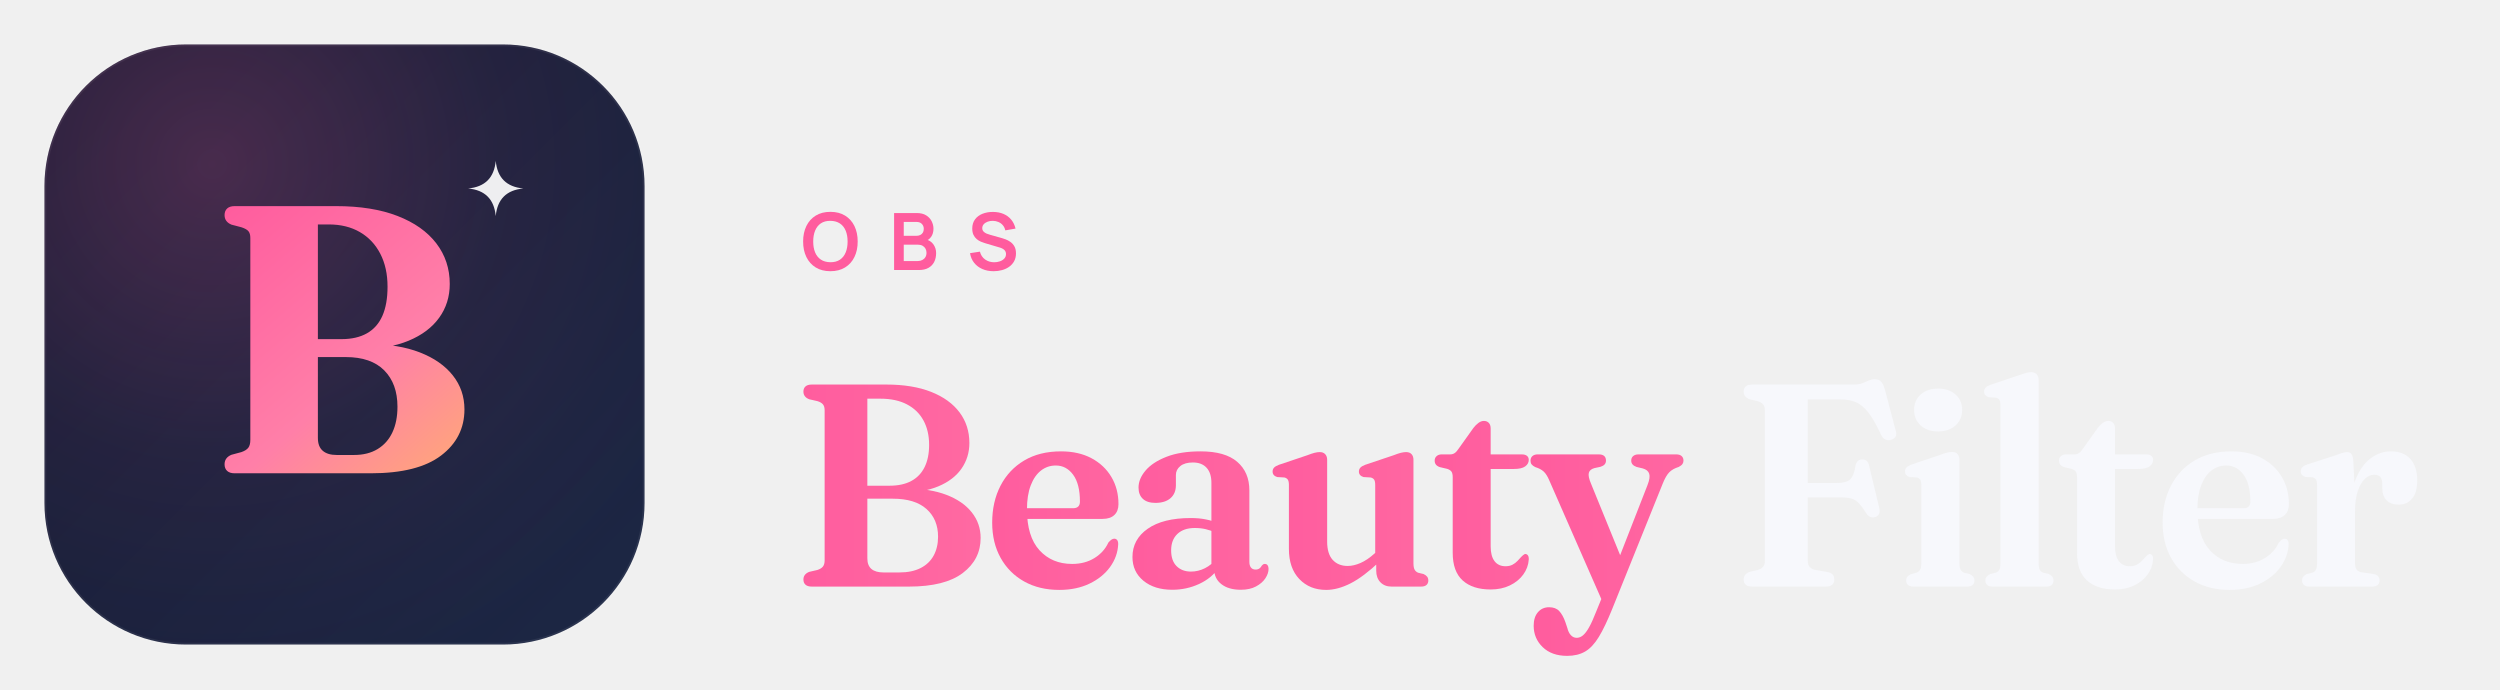
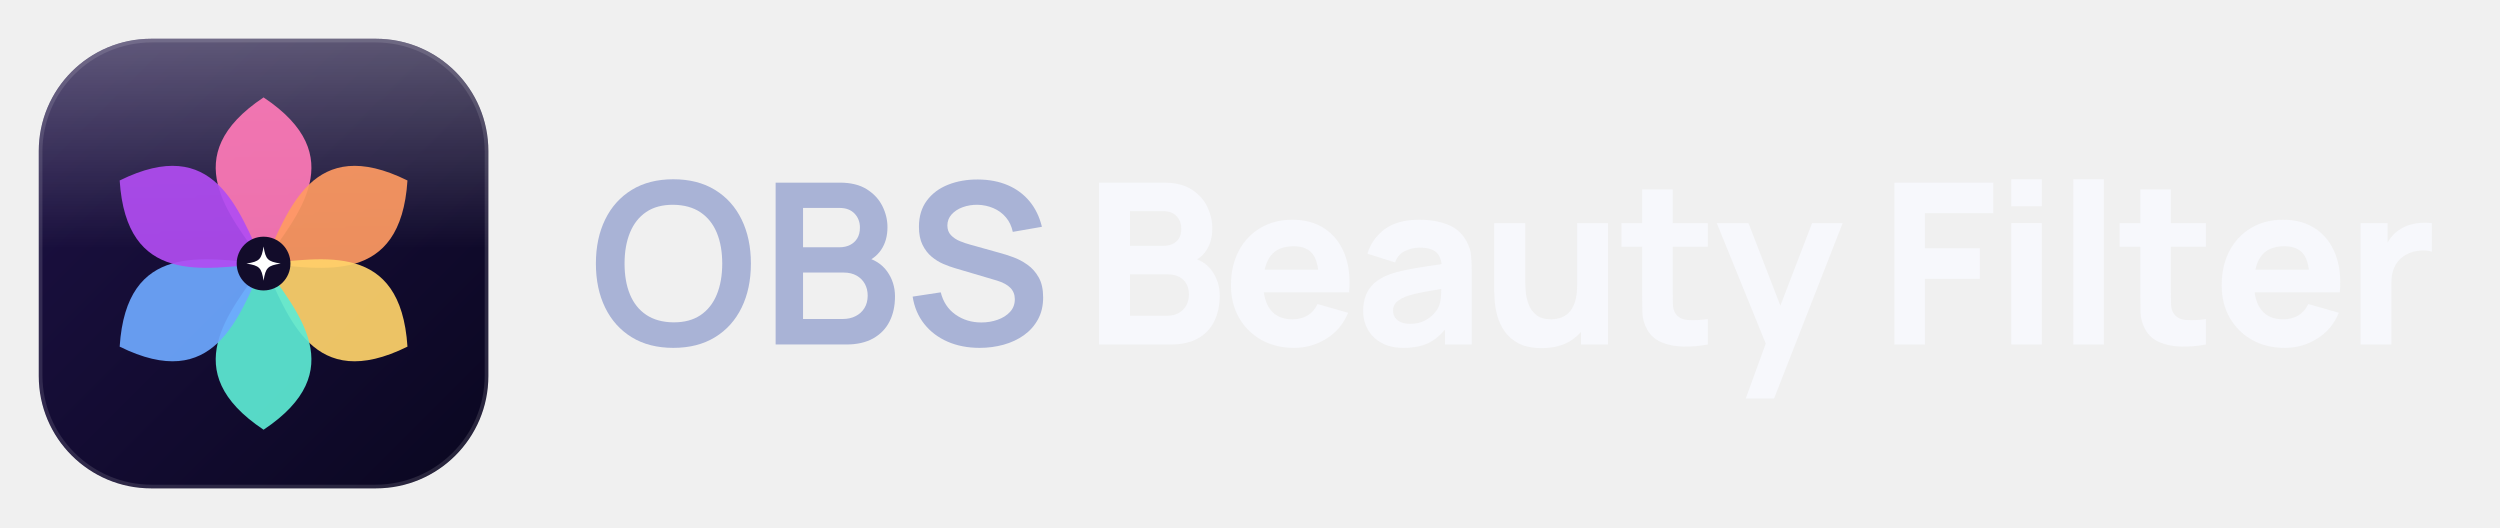
- <svg xmlns="http://www.w3.org/2000/svg" width="537" height="148" viewBox="0 0 537 148" role="img" aria-label="OBS Beauty Filter">
+ <svg xmlns="http://www.w3.org/2000/svg" width="645" height="136" viewBox="0 0 645 136" role="img" aria-label="OBS Beauty Filter">
  <defs>
    <linearGradient id="tile" x1="0" y1="0" x2="1" y2="1">
-       <stop offset="0" stop-color="#121A31" />
-       <stop offset="1" stop-color="#1D2745" />
+       <stop offset="0" stop-color="#1D1145" />
+       <stop offset="1" stop-color="#0A0720" />
    </linearGradient>
-     <radialGradient id="tileGlow" cx="0.28" cy="0.20" r="0.9">
-       <stop offset="0" stop-color="#FF5C9E" stop-opacity="0.22" />
-       <stop offset="0.55" stop-color="#FF5C9E" stop-opacity="0.06" />
-       <stop offset="1" stop-color="#FF5C9E" stop-opacity="0" />
-     </radialGradient>
-     <linearGradient id="bgrad" gradientUnits="userSpaceOnUse" x1="120" y1="1450" x2="1450" y2="-120">
-       <stop offset="0" stop-color="#FF5C9E" />
-       <stop offset="0.55" stop-color="#FF7FA8" />
-       <stop offset="1" stop-color="#FFB36B" />
+     <linearGradient id="gloss" x1="0" y1="0" x2="0" y2="1">
+       <stop offset="0" stop-color="#FFFFFF" stop-opacity="0.30" />
+       <stop offset="1" stop-color="#FFFFFF" stop-opacity="0" />
    </linearGradient>
-     <linearGradient id="wgrad" gradientUnits="userSpaceOnUse" x1="0" y1="0" x2="6174.0" y2="0">
-       <stop offset="0" stop-color="#FF5C9E" />
-       <stop offset="0.55" stop-color="#FF7FA8" />
-       <stop offset="1" stop-color="#FFB36B" />
-     </linearGradient>
-     <radialGradient id="bgGlowA" cx="8%" cy="0%" r="78%">
-       <stop offset="0" stop-color="#FF5C9E" stop-opacity="0.26" />
-       <stop offset="0.55" stop-color="#FF5C9E" stop-opacity="0.07" />
-       <stop offset="1" stop-color="#FF5C9E" stop-opacity="0" />
-     </radialGradient>
-     <radialGradient id="bgGlowB" cx="106%" cy="112%" r="62%">
-       <stop offset="0" stop-color="#FFB36B" stop-opacity="0.20" />
-       <stop offset="0.6" stop-color="#FFB36B" stop-opacity="0.05" />
-       <stop offset="1" stop-color="#FFB36B" stop-opacity="0" />
-     </radialGradient>
-     <linearGradient id="wgradL" gradientUnits="userSpaceOnUse" x1="0" y1="0" x2="6174.0" y2="0">
-       <stop offset="0" stop-color="#E23A74" />
-       <stop offset="0.55" stop-color="#F04A80" />
-       <stop offset="1" stop-color="#FF7A4D" />
-     </linearGradient>
-     <linearGradient id="accent" x1="0" y1="0" x2="1" y2="0">
-       <stop offset="0" stop-color="#FF5C9E" />
-       <stop offset="1" stop-color="#FFB36B" />
-     </linearGradient>
+     <clipPath id="tileClip">
+       <rect x="8" y="8" width="184" height="184" rx="46" />
+     </clipPath>
  </defs>
-   <g transform="translate(8 8) scale(0.2578125)">
-     <rect x="6" y="6" width="500" height="500" rx="118" fill="url(#tile)" />
-     <rect x="6" y="6" width="500" height="500" rx="118" fill="none" stroke="#FFFFFF" stroke-opacity="0.07" stroke-width="3" />
-     <rect x="6" y="6" width="500" height="500" rx="118" fill="url(#tileGlow)" />
-     <g transform="translate(256 252) scale(1.0)">
-       <g transform="translate(-109.790 111.300) scale(0.159 -0.159)" fill="url(#bgrad)">
-         <path transform="translate(0.00 0)" d="M1319 335Q1319 186 1196.5 93.0Q1074 0 828 0H115Q89 0 75.5 12.5Q62 25 62 47Q62 82 98 97L150 111Q176 120 186.5 134.0Q197 148 197 175V1233Q197 1256 187.5 1268.0Q178 1280 151 1289L98 1303Q62 1318 62 1353Q62 1375 75.5 1387.5Q89 1400 115 1400H646Q835 1400 968.0 1348.5Q1101 1297 1171.5 1205.0Q1242 1113 1242 992Q1242 892 1186.5 815.0Q1131 738 1026.0 694.5Q921 651 770 651L820 677Q973 677 1085.0 633.5Q1197 590 1258.0 513.0Q1319 436 1319 335ZM697 609H470V703H675Q754 703 808.0 733.5Q862 764 889.0 825.0Q916 886 916 978Q916 1077 878.0 1150.5Q840 1224 771.0 1264.0Q702 1304 608 1304H551V185Q551 140 576.5 118.0Q602 96 649 96H741Q813 96 864.0 127.0Q915 158 941.5 214.5Q968 271 968 349Q968 469 899.0 539.0Q830 609 697 609Z" />
-       </g>
-       <path d="M 126.00 -149.00 Q 127.95 -127.95 149.00 -126.00 Q 127.95 -124.05 126.00 -103.00 Q 124.05 -124.05 103.00 -126.00 Q 124.05 -127.95 126.00 -149.00 Z" fill="#FFFFFF" opacity="0.92" />
+   <g transform="translate(10 10) scale(0.630435) translate(-8.0 -8.0)">
+     <rect x="8" y="8" width="184" height="184" rx="46" fill="url(#tile)" />
+     <g clip-path="url(#tileClip)">
+       <rect x="8" y="8" width="184" height="86" fill="url(#gloss)" />
    </g>
+     <rect x="8.75" y="8.75" width="182.5" height="182.5" rx="45.5" fill="none" stroke="#FFFFFF" stroke-opacity="0.12" stroke-width="1.5" />
+     <path d="M100 100 C114 80 136 56 100 32 C64 56 86 80 100 100 Z" fill="#FF7AB8" fill-opacity="0.92" transform="rotate(0 100 100)" />
+     <path d="M100 100 C114 80 136 56 100 32 C64 56 86 80 100 100 Z" fill="#FF9A62" fill-opacity="0.92" transform="rotate(60 100 100)" />
+     <path d="M100 100 C114 80 136 56 100 32 C64 56 86 80 100 100 Z" fill="#FFD36B" fill-opacity="0.92" transform="rotate(120 100 100)" />
+     <path d="M100 100 C114 80 136 56 100 32 C64 56 86 80 100 100 Z" fill="#5EEAD4" fill-opacity="0.92" transform="rotate(180 100 100)" />
+     <path d="M100 100 C114 80 136 56 100 32 C64 56 86 80 100 100 Z" fill="#6EA8FF" fill-opacity="0.92" transform="rotate(240 100 100)" />
+     <path d="M100 100 C114 80 136 56 100 32 C64 56 86 80 100 100 Z" fill="#B14CF2" fill-opacity="0.92" transform="rotate(300 100 100)" />
+     <circle cx="100" cy="100" r="11" fill="#120C2A" />
+     <path d="M100 93 C100.84 98.32 101.68 99.16 107 100 C101.68 100.84 100.84 101.68 100 107 C99.16 101.68 98.32 100.84 93 100 C98.32 99.16 99.16 98.32 100 93 Z" fill="#FFFFFF" />
  </g>
-   <g transform="translate(172.000 58.000) scale(0.0085 -0.0085)" fill="#FF5C9E">
+   <g transform="translate(152.000 88.880) scale(0.029 -0.029)" fill="#A9B3D6">
    <path transform="translate(0.00 0)" d="M749 -30Q533 -30 379.0 64.5Q225 159 142.5 328.0Q60 497 60 720Q60 943 142.5 1112.0Q225 1281 379.0 1375.5Q533 1470 749 1470Q965 1470 1119.5 1375.5Q1274 1281 1356.5 1112.0Q1439 943 1439 720Q1439 497 1356.5 328.0Q1274 159 1119.5 64.5Q965 -30 749 -30ZM749 197Q894 196 990.5 261.0Q1087 326 1135.5 444.0Q1184 562 1184 720Q1184 878 1135.5 994.5Q1087 1111 990.5 1176.0Q894 1241 749 1243Q604 1244 508.0 1179.0Q412 1114 363.5 996.0Q315 878 315 720Q315 562 363.0 445.5Q411 329 507.5 264.0Q604 199 749 197Z" />
-     <path transform="translate(2219.00 0)" d="M140 0V1440H711Q857 1440 950.5 1381.5Q1044 1323 1089.5 1232.0Q1135 1141 1135 1044Q1135 925 1078.5 842.0Q1022 759 925 730V780Q1061 749 1131.5 651.0Q1202 553 1202 428Q1202 300 1153.0 204.0Q1104 108 1007.5 54.0Q911 0 769 0ZM384 227H739Q802 227 852.0 252.5Q902 278 930.5 324.5Q959 371 959 435Q959 493 934.0 539.0Q909 585 861.0 612.5Q813 640 746 640H384ZM384 865H708Q760 865 801.0 885.0Q842 905 866.0 944.0Q890 983 890 1040Q890 1115 842.0 1165.0Q794 1215 708 1215H384Z" />
-     <path transform="translate(4201.00 0)" d="M673 -30Q515 -30 388.5 25.0Q262 80 180.5 182.5Q99 285 77 426L327 464Q359 336 458.5 266.0Q558 196 688 196Q765 196 833.0 220.0Q901 244 943.5 290.0Q986 336 986 403Q986 433 976.0 458.5Q966 484 946.5 504.0Q927 524 896.5 540.5Q866 557 826 569L454 679Q406 693 350.5 716.5Q295 740 245.5 781.5Q196 823 164.5 887.5Q133 952 133 1047Q133 1186 203.5 1280.5Q274 1375 393.5 1422.0Q513 1469 659 1468Q807 1467 923.0 1417.5Q1039 1368 1117.0 1274.0Q1195 1180 1227 1047L968 1002Q952 1078 906.5 1131.5Q861 1185 795.5 1213.0Q730 1241 656 1243Q584 1244 522.5 1221.5Q461 1199 423.5 1157.0Q386 1115 386 1059Q386 1006 418.0 972.5Q450 939 497.5 919.5Q545 900 594 887L852 815Q905 801 971.0 777.0Q1037 753 1098.0 710.0Q1159 667 1198.5 597.0Q1238 527 1238 419Q1238 307 1191.5 222.5Q1145 138 1066.0 82.0Q987 26 885.5 -2.0Q784 -30 673 -30Z" />
+     <path transform="translate(1519.00 0)" d="M140 0V1440H711Q857 1440 950.5 1381.5Q1044 1323 1089.5 1232.0Q1135 1141 1135 1044Q1135 925 1078.5 842.0Q1022 759 925 730V780Q1061 749 1131.5 651.0Q1202 553 1202 428Q1202 300 1153.0 204.0Q1104 108 1007.5 54.0Q911 0 769 0ZM384 227H739Q802 227 852.0 252.5Q902 278 930.5 324.5Q959 371 959 435Q959 493 934.0 539.0Q909 585 861.0 612.5Q813 640 746 640H384ZM384 865H708Q760 865 801.0 885.0Q842 905 866.0 944.0Q890 983 890 1040Q890 1115 842.0 1165.0Q794 1215 708 1215H384Z" />
+     <path transform="translate(2801.00 0)" d="M673 -30Q515 -30 388.5 25.0Q262 80 180.5 182.5Q99 285 77 426L327 464Q359 336 458.5 266.0Q558 196 688 196Q765 196 833.0 220.0Q901 244 943.5 290.0Q986 336 986 403Q986 433 976.0 458.5Q966 484 946.5 504.0Q927 524 896.5 540.5Q866 557 826 569L454 679Q406 693 350.5 716.5Q295 740 245.5 781.5Q196 823 164.5 887.5Q133 952 133 1047Q133 1186 203.5 1280.5Q274 1375 393.5 1422.0Q513 1469 659 1468Q807 1467 923.0 1417.5Q1039 1368 1117.0 1274.0Q1195 1180 1227 1047L968 1002Q952 1078 906.5 1131.5Q861 1185 795.5 1213.0Q730 1241 656 1243Q584 1244 522.5 1221.5Q461 1199 423.5 1157.0Q386 1115 386 1059Q386 1006 418.0 972.5Q450 939 497.5 919.5Q545 900 594 887L852 815Q905 801 971.0 777.0Q1037 753 1098.0 710.0Q1159 667 1198.5 597.0Q1238 527 1238 419Q1238 307 1191.5 222.5Q1145 138 1066.0 82.0Q987 26 885.5 -2.0Q784 -30 673 -30Z" />
  </g>
-   <g transform="translate(170.000 126.000) scale(0.031 -0.031)" fill="url(#wgrad)">
-     <path transform="translate(0.00 0)" d="M1311 337Q1311 188 1187.0 94.0Q1063 0 814 0H141Q112 0 97.5 13.0Q83 26 83 49Q83 86 123 102L179 115Q205 123 217.5 138.0Q230 153 230 181V1222Q230 1249 218.0 1263.0Q206 1277 180 1285L123 1298Q83 1314 83 1351Q83 1374 97.5 1387.0Q112 1400 141 1400H657Q840 1400 968.5 1349.0Q1097 1298 1165.0 1207.0Q1233 1116 1233 995Q1233 896 1178.5 817.5Q1124 739 1017.5 694.5Q911 650 753 650L806 679Q961 679 1074.5 635.5Q1188 592 1249.5 514.5Q1311 437 1311 337ZM703 609H443V699H680Q769 699 830.0 731.5Q891 764 922.5 827.5Q954 891 954 982Q954 1079 915.0 1151.0Q876 1223 800.5 1262.5Q725 1302 617 1302H526V196Q526 146 554.5 122.0Q583 98 638 98H748Q835 98 895.0 128.5Q955 159 985.5 215.0Q1016 271 1016 346Q1016 466 936.0 537.5Q856 609 703 609Z" />
-     <path transform="translate(1336.00 0)" d="M930 572Q930 523 901.5 496.0Q873 469 820 469H227V543H615Q663 543 663 589Q663 711 616.0 775.0Q569 839 496 839Q438 839 393.0 804.0Q348 769 322.0 701.0Q296 633 296 535Q296 347 382.5 252.0Q469 157 609 157Q698 157 764.0 198.0Q830 239 860 305Q873 320 882.5 326.0Q892 332 901 332Q914 332 921.5 321.5Q929 311 928 292Q924 208 872.0 136.0Q820 64 729.5 20.5Q639 -23 520 -23Q381 -23 276.5 35.5Q172 94 113.5 199.0Q55 304 55 443Q55 587 112.5 698.5Q170 810 276.5 873.5Q383 937 532 937Q654 937 743.0 889.5Q832 842 881.0 759.5Q930 677 930 572Z" />
-     <path transform="translate(2296.00 0)" d="M633 122V145L614 149V719Q614 787 580.5 823.5Q547 860 486 860Q429 860 398.5 835.0Q368 810 368 774V703Q368 645 330.5 612.5Q293 580 226 580Q169 580 139.0 608.0Q109 636 109 686Q109 747 158.0 804.5Q207 862 303.0 899.5Q399 937 539 937Q709 937 793.0 864.5Q877 792 877 667V172Q877 146 888.0 132.0Q899 118 920 118Q936 118 946.5 125.5Q957 133 963 145Q967 150 972.0 153.5Q977 157 984 157Q997 157 1003.5 147.5Q1010 138 1010 123Q1010 91 988.0 57.5Q966 24 923.0 1.0Q880 -22 818 -22Q733 -22 683.0 17.0Q633 56 633 122ZM67 205Q67 327 173.0 401.0Q279 475 471 475Q530 475 578.0 465.0Q626 455 661 439L641 375Q608 390 574.0 398.0Q540 406 499 406Q422 406 378.5 365.0Q335 324 335 251Q335 179 373.0 141.5Q411 104 472 104Q523 104 569.5 127.5Q616 151 647 192L667 133Q617 59 529.5 18.5Q442 -22 343 -22Q219 -22 143.0 40.5Q67 103 67 205Z" />
-     <path transform="translate(3303.00 0)" d="M749 111V184L742 190V704Q742 730 734.5 741.0Q727 752 711 756L661 759Q645 764 637.0 773.5Q629 783 629 797Q629 813 639.0 824.0Q649 835 673 844L869 910Q900 922 919.5 927.0Q939 932 956 932Q981 932 994.0 917.5Q1007 903 1007 879V162Q1007 131 1015.5 116.5Q1024 102 1040 96L1077 87Q1094 79 1102.0 68.5Q1110 58 1110 42Q1110 23 1097.5 11.5Q1085 0 1060 0H855Q807 0 778.0 30.0Q749 60 749 111ZM144 261V704Q144 730 136.5 741.0Q129 752 113 756L63 759Q47 764 39.0 773.5Q31 783 31 797Q31 813 41.0 824.0Q51 835 75 844L271 910Q302 922 321.5 927.0Q341 932 358 932Q382 932 395.5 917.5Q409 903 409 879V312Q409 227 447.5 185.0Q486 143 551 143Q593 143 640.0 163.5Q687 184 736 228L773 262L816 214L774 175Q661 68 571.5 22.5Q482 -23 402 -23Q288 -23 216.0 52.5Q144 128 144 261Z" />
-     <path transform="translate(4436.00 0)" d="M107 816 56 828Q37 835 29.0 846.0Q21 857 21 873Q21 892 34.5 904.0Q48 916 69 916H128Q146 916 159.5 925.0Q173 934 188 957L290 1100Q307 1122 325.5 1135.0Q344 1148 362 1148Q383 1148 396.0 1134.5Q409 1121 409 1095V279Q409 211 436.0 176.0Q463 141 512 141Q540 141 560.0 151.5Q580 162 594.0 177.0Q608 192 620.5 205.5Q633 219 646 226Q658 227 666.0 217.5Q674 208 673 187Q669 130 634.5 83.0Q600 36 542.0 8.0Q484 -20 409 -20Q284 -20 215.0 42.5Q146 105 146 234V758Q146 784 137.5 796.5Q129 809 107 816ZM308 815 310 916H625Q648 916 660.5 906.0Q673 896 673 878Q673 851 648.5 833.0Q624 815 570 815Z" />
-     <path transform="translate(5120.00 0)" d="M651 147 510 -128 132 734Q113 779 91.5 798.0Q70 817 34 828Q16 837 8.5 847.0Q1 857 1 872Q1 893 14.5 904.5Q28 916 50 916H476Q499 916 511.5 905.0Q524 894 524 873Q524 857 514.5 846.5Q505 836 486 830L444 821Q411 812 405.0 787.5Q399 763 420 714ZM455 -176 524 -7 565 71 812 704Q832 755 823.5 782.0Q815 809 778 819L736 829Q717 836 708.0 846.5Q699 857 699 873Q699 893 712.5 904.5Q726 916 749 916H1012Q1035 916 1048.0 904.5Q1061 893 1061 873Q1061 860 1054.0 849.5Q1047 839 1028 829Q986 816 962.5 792.0Q939 768 917 713L566 -158Q517 -279 474.0 -349.5Q431 -420 379.5 -450.0Q328 -480 255 -480Q148 -480 85.5 -419.5Q23 -359 23 -271Q23 -212 52.5 -177.5Q82 -143 130 -143Q175 -143 200.0 -169.5Q225 -196 243 -247L256 -286Q264 -319 281.0 -337.0Q298 -355 321 -355Q344 -355 364.5 -338.0Q385 -321 407.0 -282.0Q429 -243 455 -176Z" />
-   </g>
-   <g transform="translate(360.650 126.000) scale(0.031 -0.031)" fill="#F7F8FC">
-     <path transform="translate(365.00 0)" d="M849 1400Q882 1400 906.0 1409.5Q930 1419 950.0 1428.0Q970 1437 989 1437Q1020 1437 1035.5 1420.0Q1051 1403 1062 1364L1138 1075Q1145 1051 1133.0 1035.5Q1121 1020 1098 1015Q1080 1012 1063.0 1020.0Q1046 1028 1034 1054Q987 1156 945.5 1208.0Q904 1260 859.0 1278.5Q814 1297 755 1297H527V178Q527 151 540.5 136.0Q554 121 581 115L669 100Q691 94 701.0 82.0Q711 70 711 49Q711 26 696.5 13.0Q682 0 653 0H141Q112 0 97.5 13.0Q83 26 83 49Q83 86 124 102L180 115Q205 123 217.5 137.0Q230 151 230 178V1222Q230 1249 217.5 1263.0Q205 1277 180 1285L124 1298Q83 1314 83 1351Q83 1374 97.5 1387.0Q112 1400 141 1400ZM410 718H732Q795 718 821.5 743.5Q848 769 858 838Q863 860 874.5 870.5Q886 881 903 881Q942 883 952 839L1022 547Q1029 520 1021.5 504.5Q1014 489 995 482Q977 476 960.5 483.0Q944 490 932 509Q905 552 883.0 576.0Q861 600 832.5 609.0Q804 618 759 618H410Z" />
-     <path transform="translate(1513.00 0)" d="M430 879V162Q430 131 438.5 116.5Q447 102 464 96L500 87Q517 79 525.5 68.5Q534 58 534 42Q534 22 521.0 11.0Q508 0 484 0H111Q87 0 74.0 11.0Q61 22 61 42Q61 58 69.5 68.5Q78 79 94 86L132 96Q149 103 157.5 116.5Q166 130 166 162V705Q166 731 158.5 741.5Q151 752 135 756L84 759Q68 765 60.5 774.0Q53 783 53 798Q53 814 63.0 825.0Q73 836 97 845L292 911Q324 923 343.0 928.0Q362 933 379 933Q404 933 417.0 918.0Q430 903 430 879ZM282 1075Q207 1075 161.5 1116.5Q116 1158 116 1224Q116 1290 161.5 1331.0Q207 1372 282 1372Q357 1372 403.0 1331.0Q449 1290 449 1224Q449 1158 403.0 1116.5Q357 1075 282 1075Z" />
-     <path transform="translate(2061.00 0)" d="M431 1432V162Q431 130 439.0 116.0Q447 102 464 96L501 87Q518 79 526.0 68.5Q534 58 534 42Q534 22 521.5 11.0Q509 0 484 0H111Q88 0 75.0 11.0Q62 22 62 42Q62 58 70.5 68.5Q79 79 95 87L132 96Q150 102 158.0 116.0Q166 130 166 162V1258Q166 1283 158.5 1294.0Q151 1305 135 1309L85 1312Q69 1318 61.0 1327.0Q53 1336 53 1350Q53 1367 63.0 1378.0Q73 1389 97 1398L293 1464Q324 1475 343.5 1480.5Q363 1486 379 1486Q404 1486 417.5 1471.0Q431 1456 431 1432Z" />
-     <path transform="translate(2612.00 0)" d="M107 816 56 828Q37 835 29.0 846.0Q21 857 21 873Q21 892 34.5 904.0Q48 916 69 916H128Q146 916 159.5 925.0Q173 934 188 957L290 1100Q307 1122 325.5 1135.0Q344 1148 362 1148Q383 1148 396.0 1134.5Q409 1121 409 1095V279Q409 211 436.0 176.0Q463 141 512 141Q540 141 560.0 151.5Q580 162 594.0 177.0Q608 192 620.5 205.5Q633 219 646 226Q658 227 666.0 217.5Q674 208 673 187Q669 130 634.5 83.0Q600 36 542.0 8.0Q484 -20 409 -20Q284 -20 215.0 42.5Q146 105 146 234V758Q146 784 137.5 796.5Q129 809 107 816ZM308 815 310 916H625Q648 916 660.5 906.0Q673 896 673 878Q673 851 648.5 833.0Q624 815 570 815Z" />
-     <path transform="translate(3296.00 0)" d="M930 572Q930 523 901.5 496.0Q873 469 820 469H227V543H615Q663 543 663 589Q663 711 616.0 775.0Q569 839 496 839Q438 839 393.0 804.0Q348 769 322.0 701.0Q296 633 296 535Q296 347 382.5 252.0Q469 157 609 157Q698 157 764.0 198.0Q830 239 860 305Q873 320 882.5 326.0Q892 332 901 332Q914 332 921.5 321.5Q929 311 928 292Q924 208 872.0 136.0Q820 64 729.5 20.5Q639 -23 520 -23Q381 -23 276.5 35.5Q172 94 113.5 199.0Q55 304 55 443Q55 587 112.5 698.5Q170 810 276.5 873.5Q383 937 532 937Q654 937 743.0 889.5Q832 842 881.0 759.5Q930 677 930 572Z" />
-     <path transform="translate(4256.00 0)" d="M395 512Q395 654 434.5 748.5Q474 843 538.0 890.0Q602 937 677 937Q763 937 811.0 885.0Q859 833 859 735Q859 651 823.5 609.5Q788 568 732 568Q676 568 647.0 597.5Q618 627 617 680V714Q617 745 603.0 760.0Q589 775 561 775Q527 775 496.5 746.5Q466 718 447.0 661.0Q428 604 428 518ZM416 874 428 634V163Q428 134 438.5 118.5Q449 103 475 99L556 87Q578 84 588.0 72.0Q598 60 598 42Q598 23 585.0 11.5Q572 0 547 0H111Q87 0 74.0 11.5Q61 23 61 42Q61 58 69.5 68.5Q78 79 94 87L131 96Q149 102 157.0 116.0Q165 130 165 161V705Q165 731 157.5 742.0Q150 753 134 757L83 760Q67 766 59.5 775.0Q52 784 52 798Q52 815 62.0 826.0Q72 837 96 846L292 909Q323 921 342.0 926.5Q361 932 373 932Q392 932 402.5 919.0Q413 906 416 874Z" />
+   <g transform="translate(279.484 88.880) scale(0.029 -0.029)" fill="#F7F8FC">
+     <path transform="translate(0.00 0)" d="M140 0V1440H716Q870 1440 965.0 1378.5Q1060 1317 1104.0 1224.0Q1148 1131 1148 1036Q1148 915 1093.5 835.0Q1039 755 944 728V778Q1079 750 1146.5 653.0Q1214 556 1214 436Q1214 307 1166.5 209.0Q1119 111 1022.0 55.5Q925 0 778 0ZM416 256H750Q805 256 848.0 279.5Q891 303 915.5 345.5Q940 388 940 446Q940 497 919.0 537.0Q898 577 855.5 600.5Q813 624 750 624H416ZM416 878H712Q758 878 794.0 894.0Q830 910 851.0 943.5Q872 977 872 1030Q872 1096 831.0 1141.0Q790 1186 712 1186H416Z" />
+     <path transform="translate(1234.00 0)" d="M642 -30Q476 -30 349.5 41.5Q223 113 151.5 238.5Q80 364 80 526Q80 703 150.0 834.0Q220 965 343.0 1037.5Q466 1110 626 1110Q796 1110 915.0 1030.0Q1034 950 1091.0 805.0Q1148 660 1131 464H862V564Q862 729 809.5 801.5Q757 874 638 874Q499 874 433.5 789.5Q368 705 368 540Q368 389 433.5 306.5Q499 224 626 224Q706 224 763.0 259.0Q820 294 850 360L1122 282Q1061 134 929.5 52.0Q798 -30 642 -30ZM284 464V666H1000V464Z" />
+     <path transform="translate(2410.00 0)" d="M440 -30Q324 -30 243.5 14.5Q163 59 121.5 133.5Q80 208 80 298Q80 373 103.0 435.0Q126 497 177.5 544.5Q229 592 316 624Q376 646 459.0 663.0Q542 680 647.0 695.5Q752 711 878 730L780 676Q780 772 734.0 817.0Q688 862 580 862Q520 862 455.0 833.0Q390 804 364 730L118 808Q159 942 272.0 1026.0Q385 1110 580 1110Q723 1110 834.0 1066.0Q945 1022 1002 914Q1034 854 1040.0 794.0Q1046 734 1046 660V0H808V222L842 176Q763 67 671.5 18.5Q580 -30 440 -30ZM498 184Q573 184 624.5 210.5Q676 237 706.5 271.0Q737 305 748 328Q769 372 772.5 430.5Q776 489 776 528L856 508Q735 488 660.0 474.5Q585 461 539.0 450.0Q493 439 458 426Q418 410 393.5 391.5Q369 373 357.5 351.0Q346 329 346 302Q346 265 364.5 238.5Q383 212 417.0 198.0Q451 184 498 184Z" />
+     <path transform="translate(3536.00 0)" d="M542 -32Q415 -32 335.0 11.0Q255 54 210.5 120.0Q166 186 147.0 257.5Q128 329 124.0 388.0Q120 447 120 474V1080H396V570Q396 533 400.0 475.5Q404 418 425.0 360.0Q446 302 493.5 263.0Q541 224 628 224Q663 224 703.0 235.0Q743 246 778.0 277.5Q813 309 835.5 370.5Q858 432 858 532L1014 458Q1014 330 962.0 218.0Q910 106 805.5 37.0Q701 -32 542 -32ZM892 0V358H858V1080H1132V0Z" />
+     <path transform="translate(4768.00 0)" d="M788 0Q676 -21 568.5 -18.5Q461 -16 376.5 19.5Q292 55 248 134Q208 208 206.0 284.5Q204 361 204 458V1380H476V474Q476 411 477.5 360.5Q479 310 498 280Q534 223 613.0 218.0Q692 213 788 226ZM20 870V1080H788V870Z" />
+     <path transform="translate(5616.00 0)" d="M278 -480 486 92 490 -76 20 1080H302L618 262H554L868 1080H1140L530 -480Z" />
+     <path transform="translate(7076.00 0)" d="M140 0V1440H1020V1168H412V856H900V584H412V0Z" />
+     <path transform="translate(8096.00 0)" d="M160 1230V1470H432V1230ZM160 0V1080H432V0Z" />
+     <path transform="translate(8648.00 0)" d="M160 0V1470H432V0Z" />
+     <path transform="translate(9200.00 0)" d="M788 0Q676 -21 568.5 -18.5Q461 -16 376.5 19.5Q292 55 248 134Q208 208 206.0 284.5Q204 361 204 458V1380H476V474Q476 411 477.5 360.5Q479 310 498 280Q534 223 613.0 218.0Q692 213 788 226ZM20 870V1080H788V870Z" />
+     <path transform="translate(10048.00 0)" d="M642 -30Q476 -30 349.5 41.5Q223 113 151.5 238.5Q80 364 80 526Q80 703 150.0 834.0Q220 965 343.0 1037.5Q466 1110 626 1110Q796 1110 915.0 1030.0Q1034 950 1091.0 805.0Q1148 660 1131 464H862V564Q862 729 809.5 801.5Q757 874 638 874Q499 874 433.5 789.5Q368 705 368 540Q368 389 433.5 306.5Q499 224 626 224Q706 224 763.0 259.0Q820 294 850 360L1122 282Q1061 134 929.5 52.0Q798 -30 642 -30ZM284 464V666H1000V464Z" />
+     <path transform="translate(11224.00 0)" d="M140 0V1080H380V816L354 850Q375 906 410.0 952.0Q445 998 496 1028Q535 1052 581.0 1065.5Q627 1079 676.0 1082.5Q725 1086 774 1080V826Q729 840 669.5 835.5Q610 831 562 808Q514 786 481.0 749.5Q448 713 431.0 663.5Q414 614 414 552V0Z" />
  </g>
</svg>
